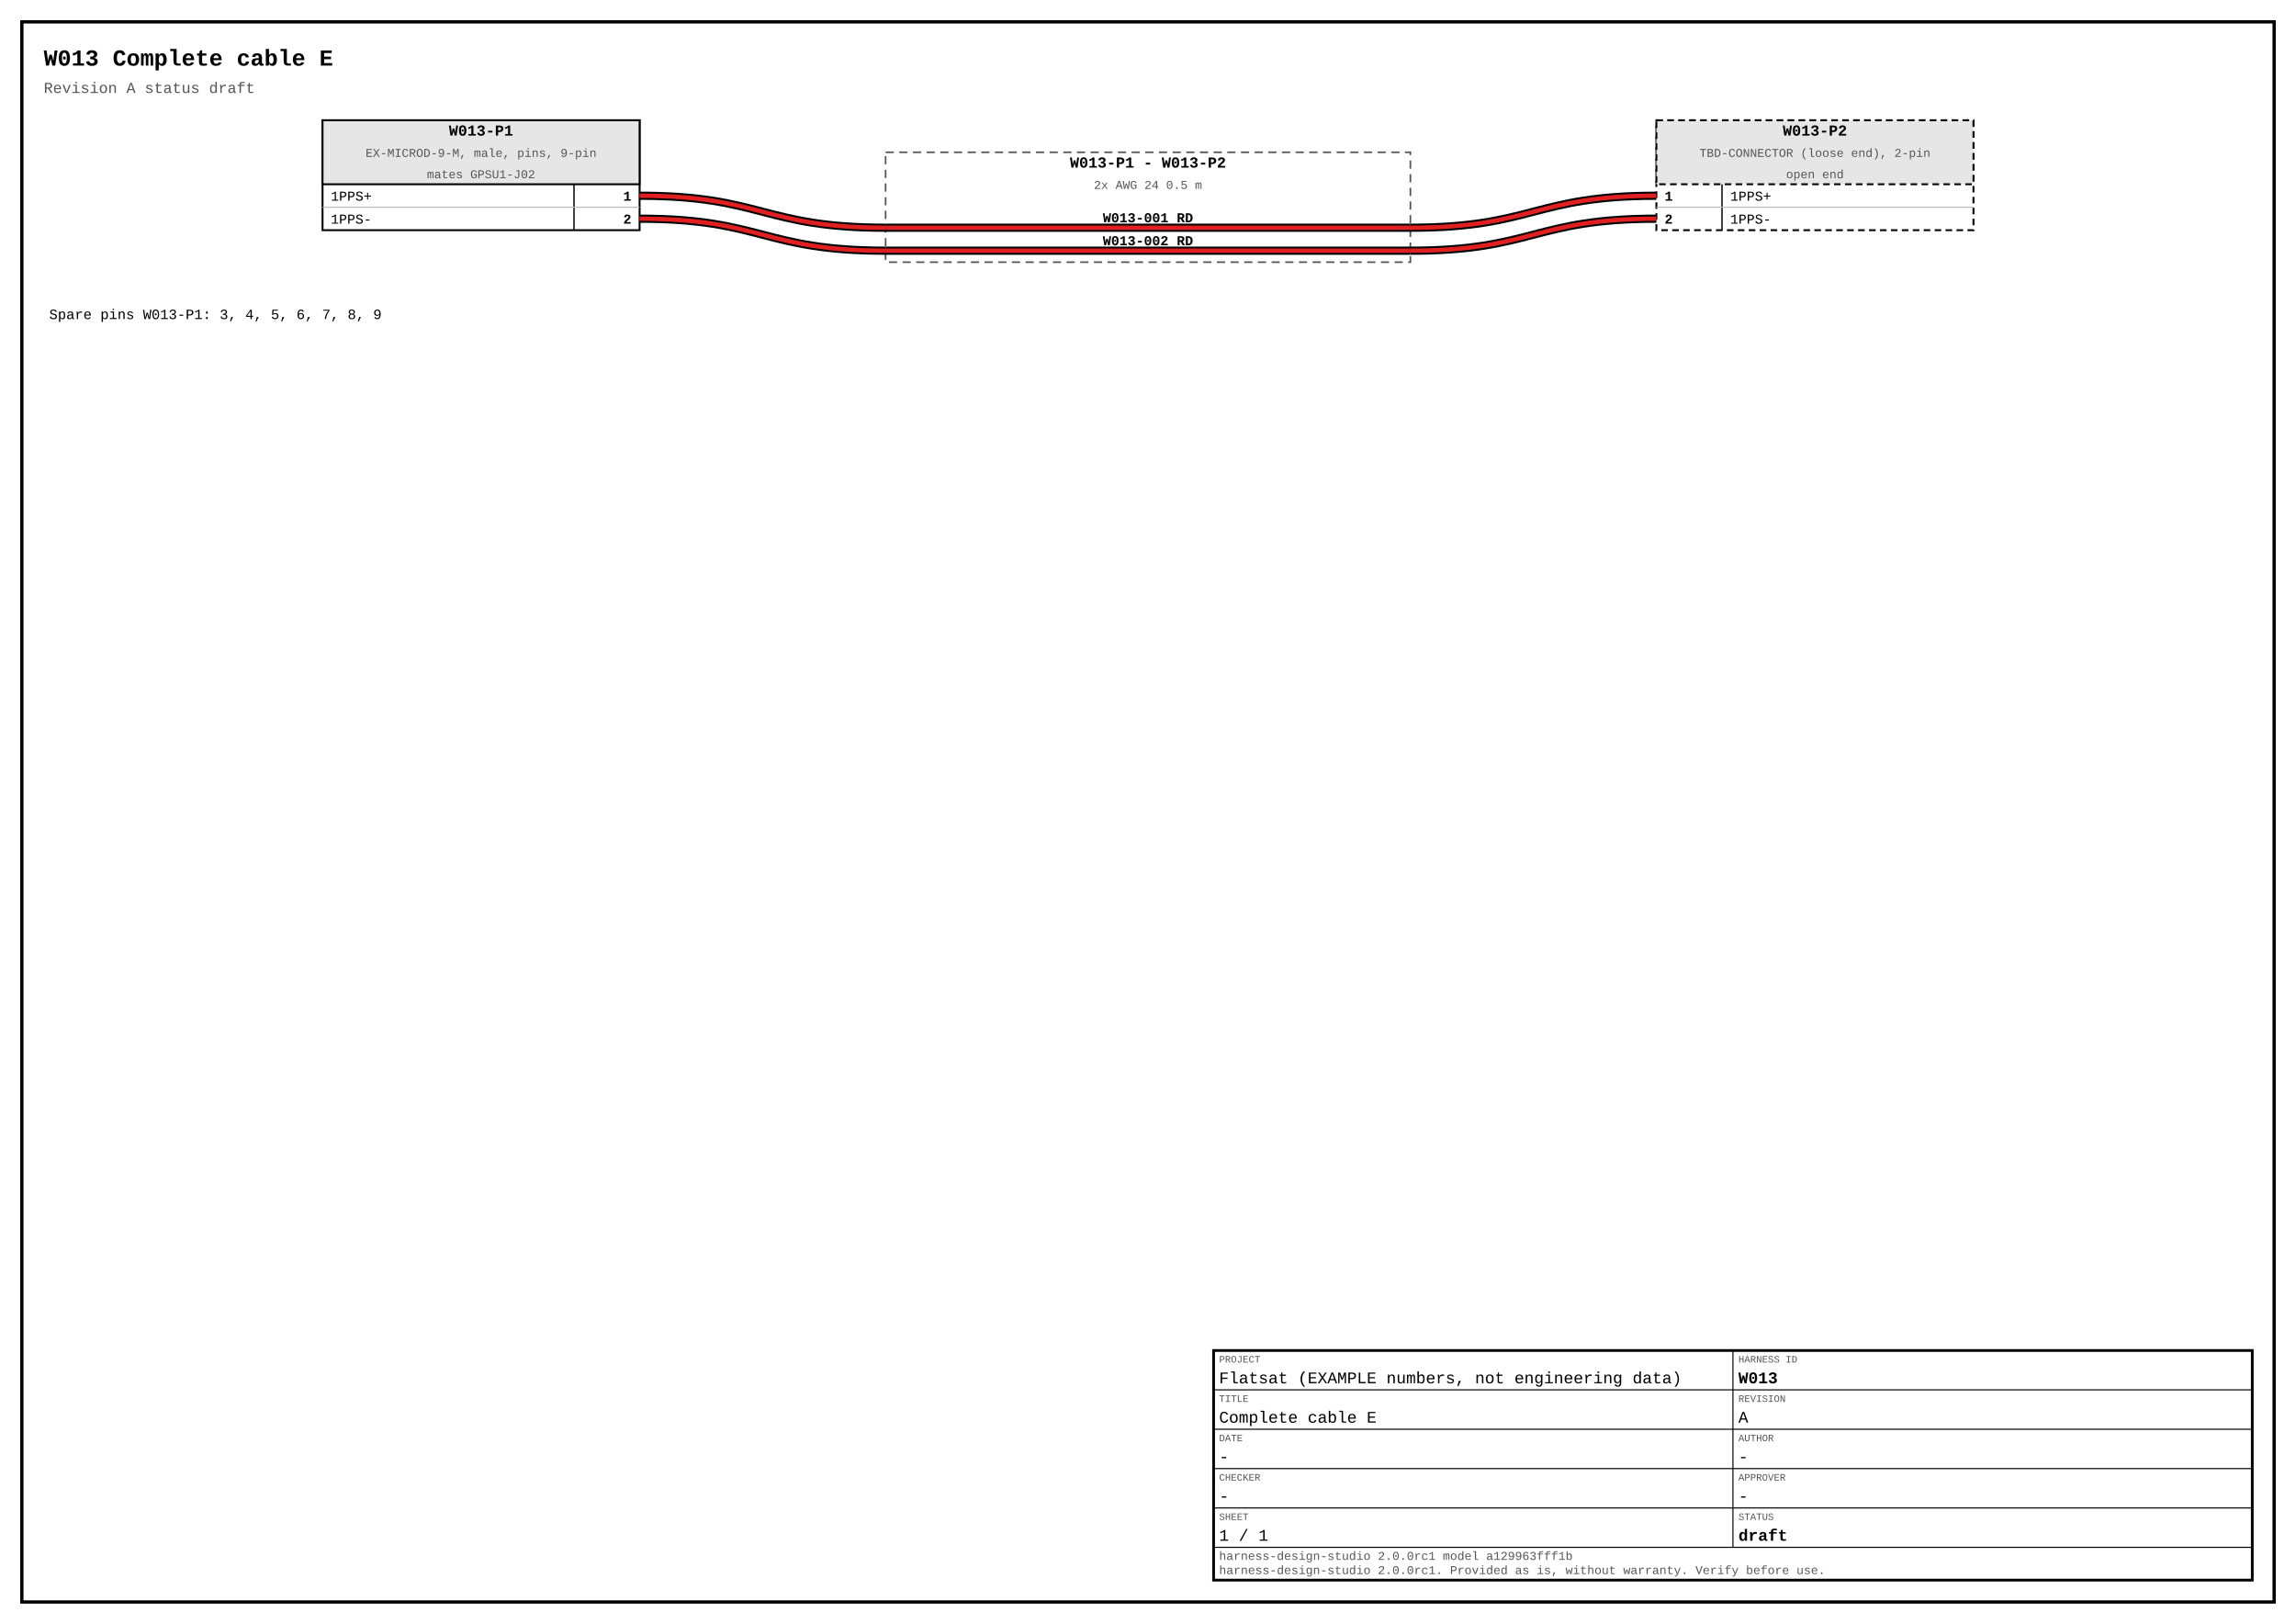
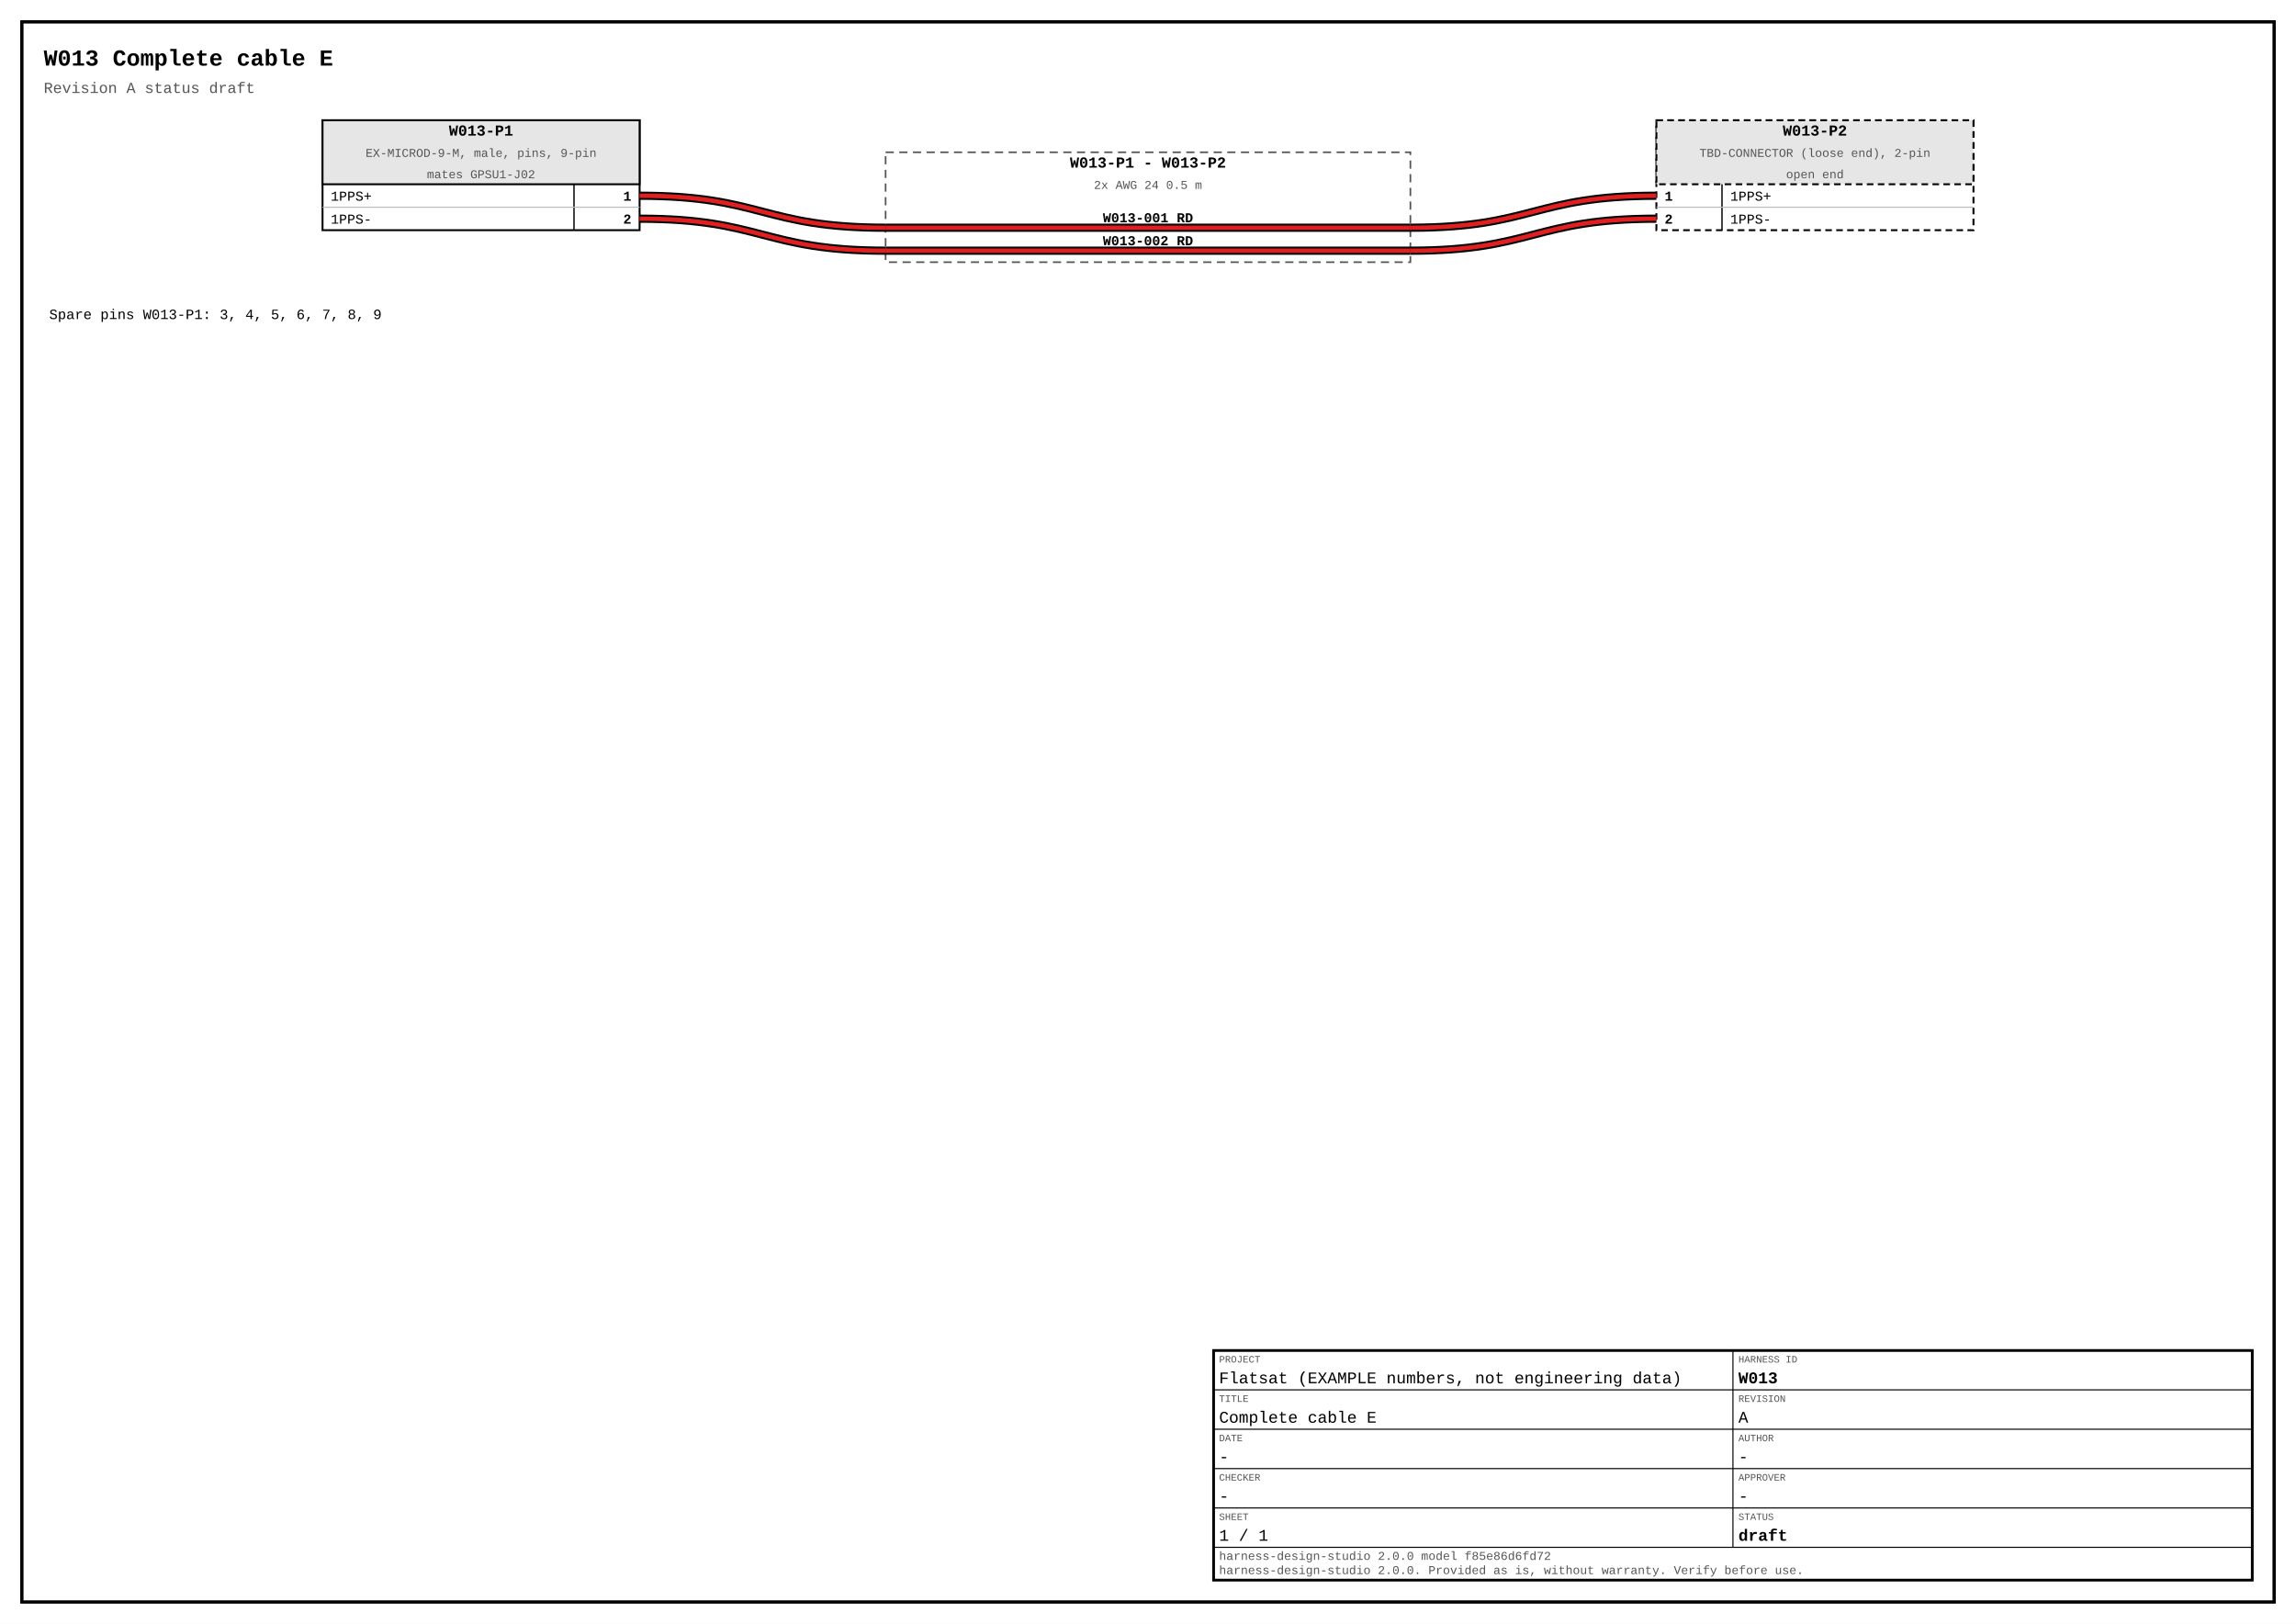
<svg xmlns="http://www.w3.org/2000/svg" width="420mm" height="297mm" viewBox="0 0 420 297" font-family="Courier New, Courier, monospace">
  <rect x="0" y="0" width="420" height="297" fill="#ffffff" />
  <rect x="4" y="4" width="412" height="289" fill="none" stroke="#000000" stroke-width="0.6" />
  <text x="8" y="12" font-size="4.2" font-weight="bold" text-anchor="start" fill="#000000">W013  Complete cable E</text>
  <text x="8" y="17" font-size="2.8" text-anchor="start" fill="#555555">Revision A  status draft</text>
  <rect x="59" y="22" width="58" height="20.1" fill="#ffffff" stroke="#000000" stroke-width="0.35" />
  <rect x="59" y="22" width="58" height="11.7" fill="#e6e6e6" stroke="#000000" stroke-width="0.35" />
  <text x="88" y="24.8" font-size="2.8" font-weight="bold" text-anchor="middle" fill="#000000">W013-P1</text>
  <text x="88" y="28.7" font-size="2.2" text-anchor="middle" fill="#555555">EX-MICROD-9-M, male, pins, 9-pin</text>
  <text x="88" y="32.6" font-size="2.2" text-anchor="middle" fill="#555555">mates GPSU1-J02</text>
  <line x1="105" y1="33.7" x2="105" y2="42.1" stroke="#000000" stroke-width="0.25" />
  <line x1="59" y1="37.9" x2="117" y2="37.9" stroke="#bbbbbb" stroke-width="0.2" />
  <text x="60.5" y="36.7" font-size="2.5" text-anchor="start" fill="#000000" data-ref="sig/W013-P1/1">1PPS+</text>
  <text x="115.5" y="36.7" font-size="2.5" font-weight="bold" text-anchor="end" fill="#000000" data-ref="pin/W013-P1/1">1</text>
  <text x="60.5" y="40.9" font-size="2.5" text-anchor="start" fill="#000000" data-ref="sig/W013-P1/2">1PPS-</text>
  <text x="115.5" y="40.9" font-size="2.5" font-weight="bold" text-anchor="end" fill="#000000" data-ref="pin/W013-P1/2">2</text>
  <rect x="303" y="22" width="58" height="20.1" fill="#ffffff" stroke="#000000" stroke-width="0.35" stroke-dasharray="1.2 0.8" />
  <rect x="303" y="22" width="58" height="11.7" fill="#e6e6e6" stroke="#000000" stroke-width="0.35" stroke-dasharray="1.2 0.8" />
  <text x="332" y="24.8" font-size="2.8" font-weight="bold" text-anchor="middle" fill="#000000">W013-P2</text>
  <text x="332" y="28.7" font-size="2.2" text-anchor="middle" fill="#555555" data-ref="part/W013-P2">TBD-CONNECTOR (loose end), 2-pin</text>
  <text x="332" y="32.6" font-size="2.2" text-anchor="middle" fill="#555555" data-ref="end/W013-P2">open end</text>
  <line x1="315" y1="33.7" x2="315" y2="42.1" stroke="#000000" stroke-width="0.25" />
  <line x1="303" y1="37.9" x2="361" y2="37.9" stroke="#bbbbbb" stroke-width="0.2" />
  <text x="304.5" y="36.7" font-size="2.5" font-weight="bold" text-anchor="start" fill="#000000" data-ref="pin/W013-P2/1">1</text>
  <text x="316.5" y="36.7" font-size="2.5" text-anchor="start" fill="#000000" data-ref="sig/W013-P2/1">1PPS+</text>
  <text x="304.5" y="40.9" font-size="2.5" font-weight="bold" text-anchor="start" fill="#000000" data-ref="pin/W013-P2/2">2</text>
  <text x="316.5" y="40.9" font-size="2.5" text-anchor="start" fill="#000000" data-ref="sig/W013-P2/2">1PPS-</text>
  <rect x="162" y="27.85" width="96" height="20.1" fill="none" stroke="#555555" stroke-width="0.3" stroke-dasharray="1.5 1" />
  <text x="210" y="30.65" font-size="2.8" font-weight="bold" text-anchor="middle" fill="#000000">W013-P1 - W013-P2</text>
  <text x="210" y="34.55" font-size="2.2" text-anchor="middle" fill="#555555">2x  AWG 24  0.5 m</text>
  <path d="M 117 35.8 C 139.5 35.8 139.5 41.65 162 41.65" fill="none" stroke="#000000" stroke-width="1.5" />
  <line x1="162" y1="41.65" x2="258" y2="41.65" stroke="#000000" stroke-width="1.5" />
  <path d="M 258 41.65 C 280.5 41.65 280.5 35.8 303 35.8" fill="none" stroke="#000000" stroke-width="1.5" />
  <path d="M 117 35.8 C 139.5 35.8 139.5 41.65 162 41.65" fill="none" stroke="#e02020" stroke-width="0.8" />
  <line x1="162" y1="41.65" x2="258" y2="41.65" stroke="#e02020" stroke-width="0.8" />
  <path d="M 258 41.65 C 280.5 41.65 280.5 35.8 303 35.8" fill="none" stroke="#e02020" stroke-width="0.8" />
  <text x="210" y="40.65" font-size="2.5" font-weight="bold" text-anchor="middle" fill="#000000">W013-001  RD</text>
  <path d="M 117 40 C 139.5 40 139.5 45.85 162 45.85" fill="none" stroke="#000000" stroke-width="1.5" />
  <line x1="162" y1="45.85" x2="258" y2="45.85" stroke="#000000" stroke-width="1.5" />
  <path d="M 258 45.85 C 280.5 45.85 280.5 40 303 40" fill="none" stroke="#000000" stroke-width="1.5" />
  <path d="M 117 40 C 139.5 40 139.5 45.85 162 45.85" fill="none" stroke="#e02020" stroke-width="0.8" />
  <line x1="162" y1="45.85" x2="258" y2="45.85" stroke="#e02020" stroke-width="0.8" />
  <path d="M 258 45.85 C 280.5 45.85 280.5 40 303 40" fill="none" stroke="#e02020" stroke-width="0.8" />
  <text x="210" y="44.85" font-size="2.5" font-weight="bold" text-anchor="middle" fill="#000000">W013-002  RD</text>
  <text x="9" y="58.35" font-size="2.6" text-anchor="start" fill="#000000">Spare pins W013-P1: 3, 4, 5, 6, 7, 8, 9</text>
  <rect x="222" y="247" width="190" height="42" fill="none" stroke="#000000" stroke-width="0.5" />
  <line x1="222" y1="247" x2="317" y2="247" stroke="#000000" stroke-width="0.2" />
  <text x="223" y="249.2" font-size="1.8" text-anchor="start" fill="#555555">PROJECT</text>
  <text x="223" y="253" font-size="3" text-anchor="start" fill="#000000">Flatsat (EXAMPLE numbers, not engineering data)</text>
  <line x1="317" y1="247" x2="412" y2="247" stroke="#000000" stroke-width="0.2" />
  <text x="318" y="249.2" font-size="1.8" text-anchor="start" fill="#555555">HARNESS ID</text>
  <text x="318" y="253" font-size="3" font-weight="bold" text-anchor="start" fill="#000000">W013</text>
  <line x1="222" y1="254.2" x2="317" y2="254.2" stroke="#000000" stroke-width="0.2" />
  <text x="223" y="256.4" font-size="1.8" text-anchor="start" fill="#555555">TITLE</text>
  <text x="223" y="260.2" font-size="3" text-anchor="start" fill="#000000">Complete cable E</text>
  <line x1="317" y1="254.2" x2="412" y2="254.2" stroke="#000000" stroke-width="0.2" />
  <text x="318" y="256.4" font-size="1.8" text-anchor="start" fill="#555555">REVISION</text>
  <text x="318" y="260.2" font-size="3" text-anchor="start" fill="#000000">A</text>
  <line x1="222" y1="261.4" x2="317" y2="261.4" stroke="#000000" stroke-width="0.2" />
  <text x="223" y="263.6" font-size="1.8" text-anchor="start" fill="#555555">DATE</text>
  <text x="223" y="267.4" font-size="3" text-anchor="start" fill="#000000">-</text>
  <line x1="317" y1="261.4" x2="412" y2="261.4" stroke="#000000" stroke-width="0.2" />
  <text x="318" y="263.6" font-size="1.8" text-anchor="start" fill="#555555">AUTHOR</text>
  <text x="318" y="267.4" font-size="3" text-anchor="start" fill="#000000">-</text>
  <line x1="222" y1="268.6" x2="317" y2="268.6" stroke="#000000" stroke-width="0.2" />
  <text x="223" y="270.8" font-size="1.8" text-anchor="start" fill="#555555">CHECKER</text>
  <text x="223" y="274.6" font-size="3" text-anchor="start" fill="#000000">-</text>
  <line x1="317" y1="268.6" x2="412" y2="268.6" stroke="#000000" stroke-width="0.2" />
  <text x="318" y="270.8" font-size="1.8" text-anchor="start" fill="#555555">APPROVER</text>
  <text x="318" y="274.6" font-size="3" text-anchor="start" fill="#000000">-</text>
  <line x1="222" y1="275.8" x2="317" y2="275.8" stroke="#000000" stroke-width="0.2" />
  <text x="223" y="278" font-size="1.8" text-anchor="start" fill="#555555">SHEET</text>
  <text x="223" y="281.8" font-size="3" text-anchor="start" fill="#000000">1 / 1</text>
  <line x1="317" y1="275.8" x2="412" y2="275.8" stroke="#000000" stroke-width="0.2" />
  <text x="318" y="278" font-size="1.8" text-anchor="start" fill="#555555">STATUS</text>
  <text x="318" y="281.8" font-size="3" font-weight="bold" text-anchor="start" fill="#000000">draft</text>
  <line x1="317" y1="247" x2="317" y2="283" stroke="#000000" stroke-width="0.2" />
  <line x1="222" y1="283" x2="412" y2="283" stroke="#000000" stroke-width="0.2" />
-   <text x="223" y="285.3" font-size="2.2" text-anchor="start" fill="#555555">harness-design-studio 2.0.0rc1 model a129963fff1b</text>
-   <text x="223" y="287.9" font-size="2.2" text-anchor="start" fill="#555555">harness-design-studio 2.0.0rc1. Provided as is, without warranty. Verify before use.</text>
+   <text x="223" y="285.3" font-size="2.2" text-anchor="start" fill="#555555">harness-design-studio 2.0.0 model f85e86d6fd72</text>
+   <text x="223" y="287.9" font-size="2.2" text-anchor="start" fill="#555555">harness-design-studio 2.0.0. Provided as is, without warranty. Verify before use.</text>
</svg>
